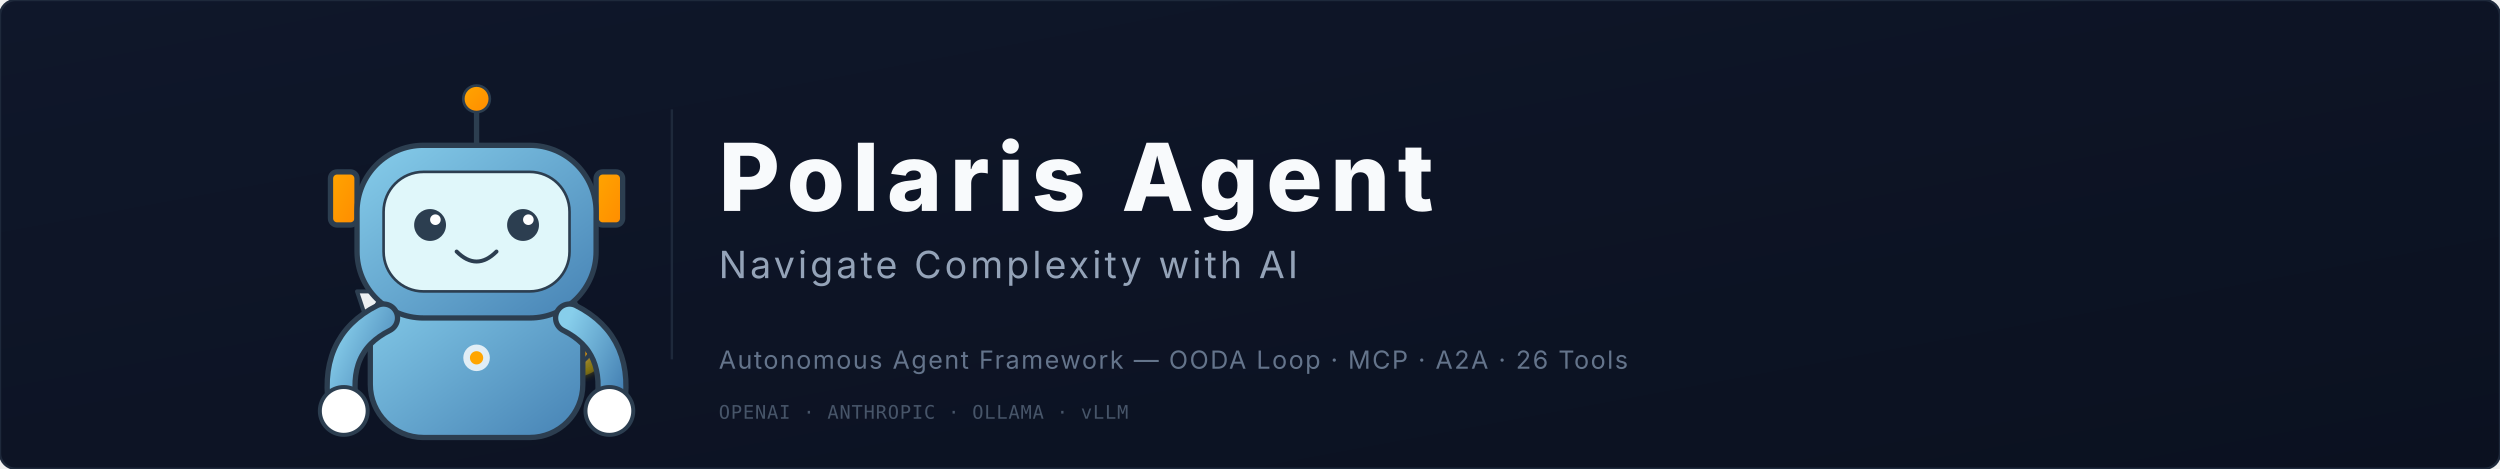
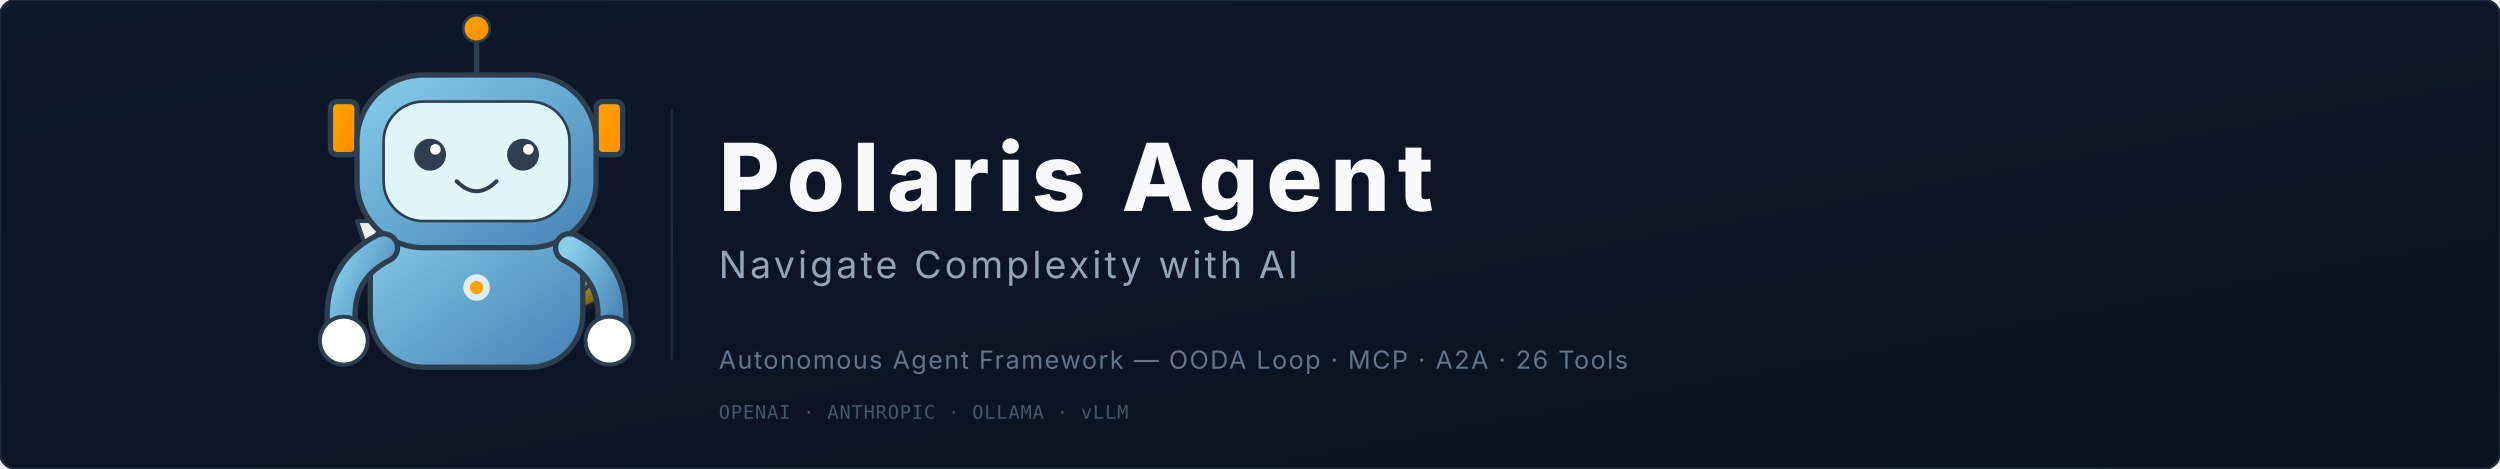
<svg xmlns="http://www.w3.org/2000/svg" viewBox="0 0 1600 300" fill="none">
  <defs>
    <linearGradient id="bg" x1="0" y1="0" x2="1" y2="1">
      <stop offset="0%" stop-color="#0F172A" />
      <stop offset="100%" stop-color="#0B1120" />
    </linearGradient>
    <linearGradient id="blueGrad" x1="0%" y1="0%" x2="100%" y2="100%">
      <stop offset="0%" stop-color="#87CEEB" />
      <stop offset="100%" stop-color="#4682B4" />
    </linearGradient>
    <linearGradient id="orangeGrad" x1="0%" y1="0%" x2="100%" y2="100%">
      <stop offset="0%" stop-color="#FFA500" />
      <stop offset="100%" stop-color="#FF8C00" />
    </linearGradient>
    <linearGradient id="accent" x1="0" y1="0" x2="1" y2="0">
      <stop offset="0%" stop-color="#6366F1" stop-opacity="0" />
      <stop offset="20%" stop-color="#6366F1" stop-opacity="0.8" />
      <stop offset="80%" stop-color="#6366F1" stop-opacity="0.8" />
      <stop offset="100%" stop-color="#6366F1" stop-opacity="0" />
    </linearGradient>
    <filter id="glow">
      <feGaussianBlur stdDeviation="3" result="blur" />
      <feMerge>
        <feMergeNode in="blur" />
        <feMergeNode in="SourceGraphic" />
      </feMerge>
    </filter>
  </defs>
  <rect x="0" y="0" width="1600" height="300" rx="10" fill="url(#bg)" />
  <rect x="0" y="0" width="1600" height="300" rx="10" stroke="#1E293B" stroke-width="1.5" />
-   <g transform="translate(220, 110) scale(0.85)">
+   <g transform="translate(220, 65) scale(0.85)">
    <g transform="translate(20, 110)">
      <rect x="0" y="40" width="120" height="15" rx="5" fill="#bdc3c7" stroke="#2c3e50" stroke-width="3" />
      <polygon points="10,40 110,40 130,-20 -10,-20" fill="#ecf0f1" stroke="#2c3e50" stroke-width="3" stroke-linejoin="round" />
      <circle cx="60" cy="10" r="8" fill="#fff" opacity="0.5" />
    </g>
    <g transform="translate(160, 130)" filter="url(#glow)">
      <ellipse cx="10" cy="10" rx="25" ry="15" fill="#FFD700" opacity="0.3" />
      <ellipse cx="10" cy="5" rx="15" ry="10" fill="#FFA500" stroke="#2c3e50" stroke-width="3" />
      <line x1="10" y1="-5" x2="10" y2="5" stroke="#2c3e50" stroke-width="2" />
    </g>
    <rect x="20" y="80" width="160" height="120" rx="40" fill="url(#blueGrad)" stroke="#2c3e50" stroke-width="4" />
    <circle cx="100" cy="140" r="10" fill="#fff" opacity="0.8" />
    <circle cx="100" cy="140" r="5" fill="#FFA500" />
    <g transform="translate(0, -30)">
      <rect x="-10" y="30" width="20" height="40" rx="5" fill="url(#orangeGrad)" stroke="#2c3e50" stroke-width="4" />
      <rect x="190" y="30" width="20" height="40" rx="5" fill="url(#orangeGrad)" stroke="#2c3e50" stroke-width="4" />
      <rect x="10" y="10" width="180" height="130" rx="50" fill="url(#blueGrad)" stroke="#2c3e50" stroke-width="4" />
      <rect x="30" y="30" width="140" height="90" rx="30" fill="#E0F7FA" stroke="#2c3e50" stroke-width="2" />
      <circle cx="65" cy="70" r="12" fill="#2c3e50" />
      <circle cx="135" cy="70" r="12" fill="#2c3e50" />
      <circle cx="69" cy="66" r="4" fill="#fff" />
      <circle cx="139" cy="66" r="4" fill="#fff" />
      <path d="M85 90 Q100 105 115 90" fill="none" stroke="#2c3e50" stroke-width="3" stroke-linecap="round" />
      <line x1="100" y1="10" x2="100" y2="-20" stroke="#2c3e50" stroke-width="4" />
      <circle cx="100" cy="-25" r="10" fill="url(#orangeGrad)" stroke="#2c3e50" stroke-width="2" />
    </g>
    <path d="M30 110 Q-10 130 0 180" fill="none" stroke="#2c3e50" stroke-width="25" stroke-linecap="round" />
    <path d="M30 110 Q-10 130 0 180" fill="none" stroke="url(#blueGrad)" stroke-width="17" stroke-linecap="round" />
    <circle cx="0" cy="180" r="18" fill="#fff" stroke="#2c3e50" stroke-width="3" />
    <path d="M170 110 Q210 130 200 180" fill="none" stroke="#2c3e50" stroke-width="25" stroke-linecap="round" />
    <path d="M170 110 Q210 130 200 180" fill="none" stroke="url(#blueGrad)" stroke-width="17" stroke-linecap="round" />
    <circle cx="200" cy="180" r="18" fill="#fff" stroke="#2c3e50" stroke-width="3" />
  </g>
  <line x1="430" y1="70" x2="430" y2="230" stroke="#1E293B" stroke-width="1.5" />
  <text x="460" y="135" font-family="system-ui, -apple-system, sans-serif" font-size="60" font-weight="800" fill="#F8FAFC" letter-spacing="5">Polaris Agent</text>
  <text x="460" y="178" font-family="system-ui, -apple-system, sans-serif" font-size="24" fill="#94A3B8" letter-spacing="2">Navigate Complexity with AI</text>
  <line x1="460" y1="198" x2="1480" y2="198" stroke="url(#accent)" stroke-width="1.5" />
  <text x="460" y="236" font-family="system-ui, -apple-system, sans-serif" font-size="16" fill="#64748B" letter-spacing="1">Autonomous Agent Framework — OODA Loop · MCP · A2A · 26 Tools</text>
  <text x="460" y="268" font-family="monospace" font-size="12" fill="#475569" letter-spacing="0.5">OPENAI · ANTHROPIC · OLLAMA · vLLM</text>
</svg>
